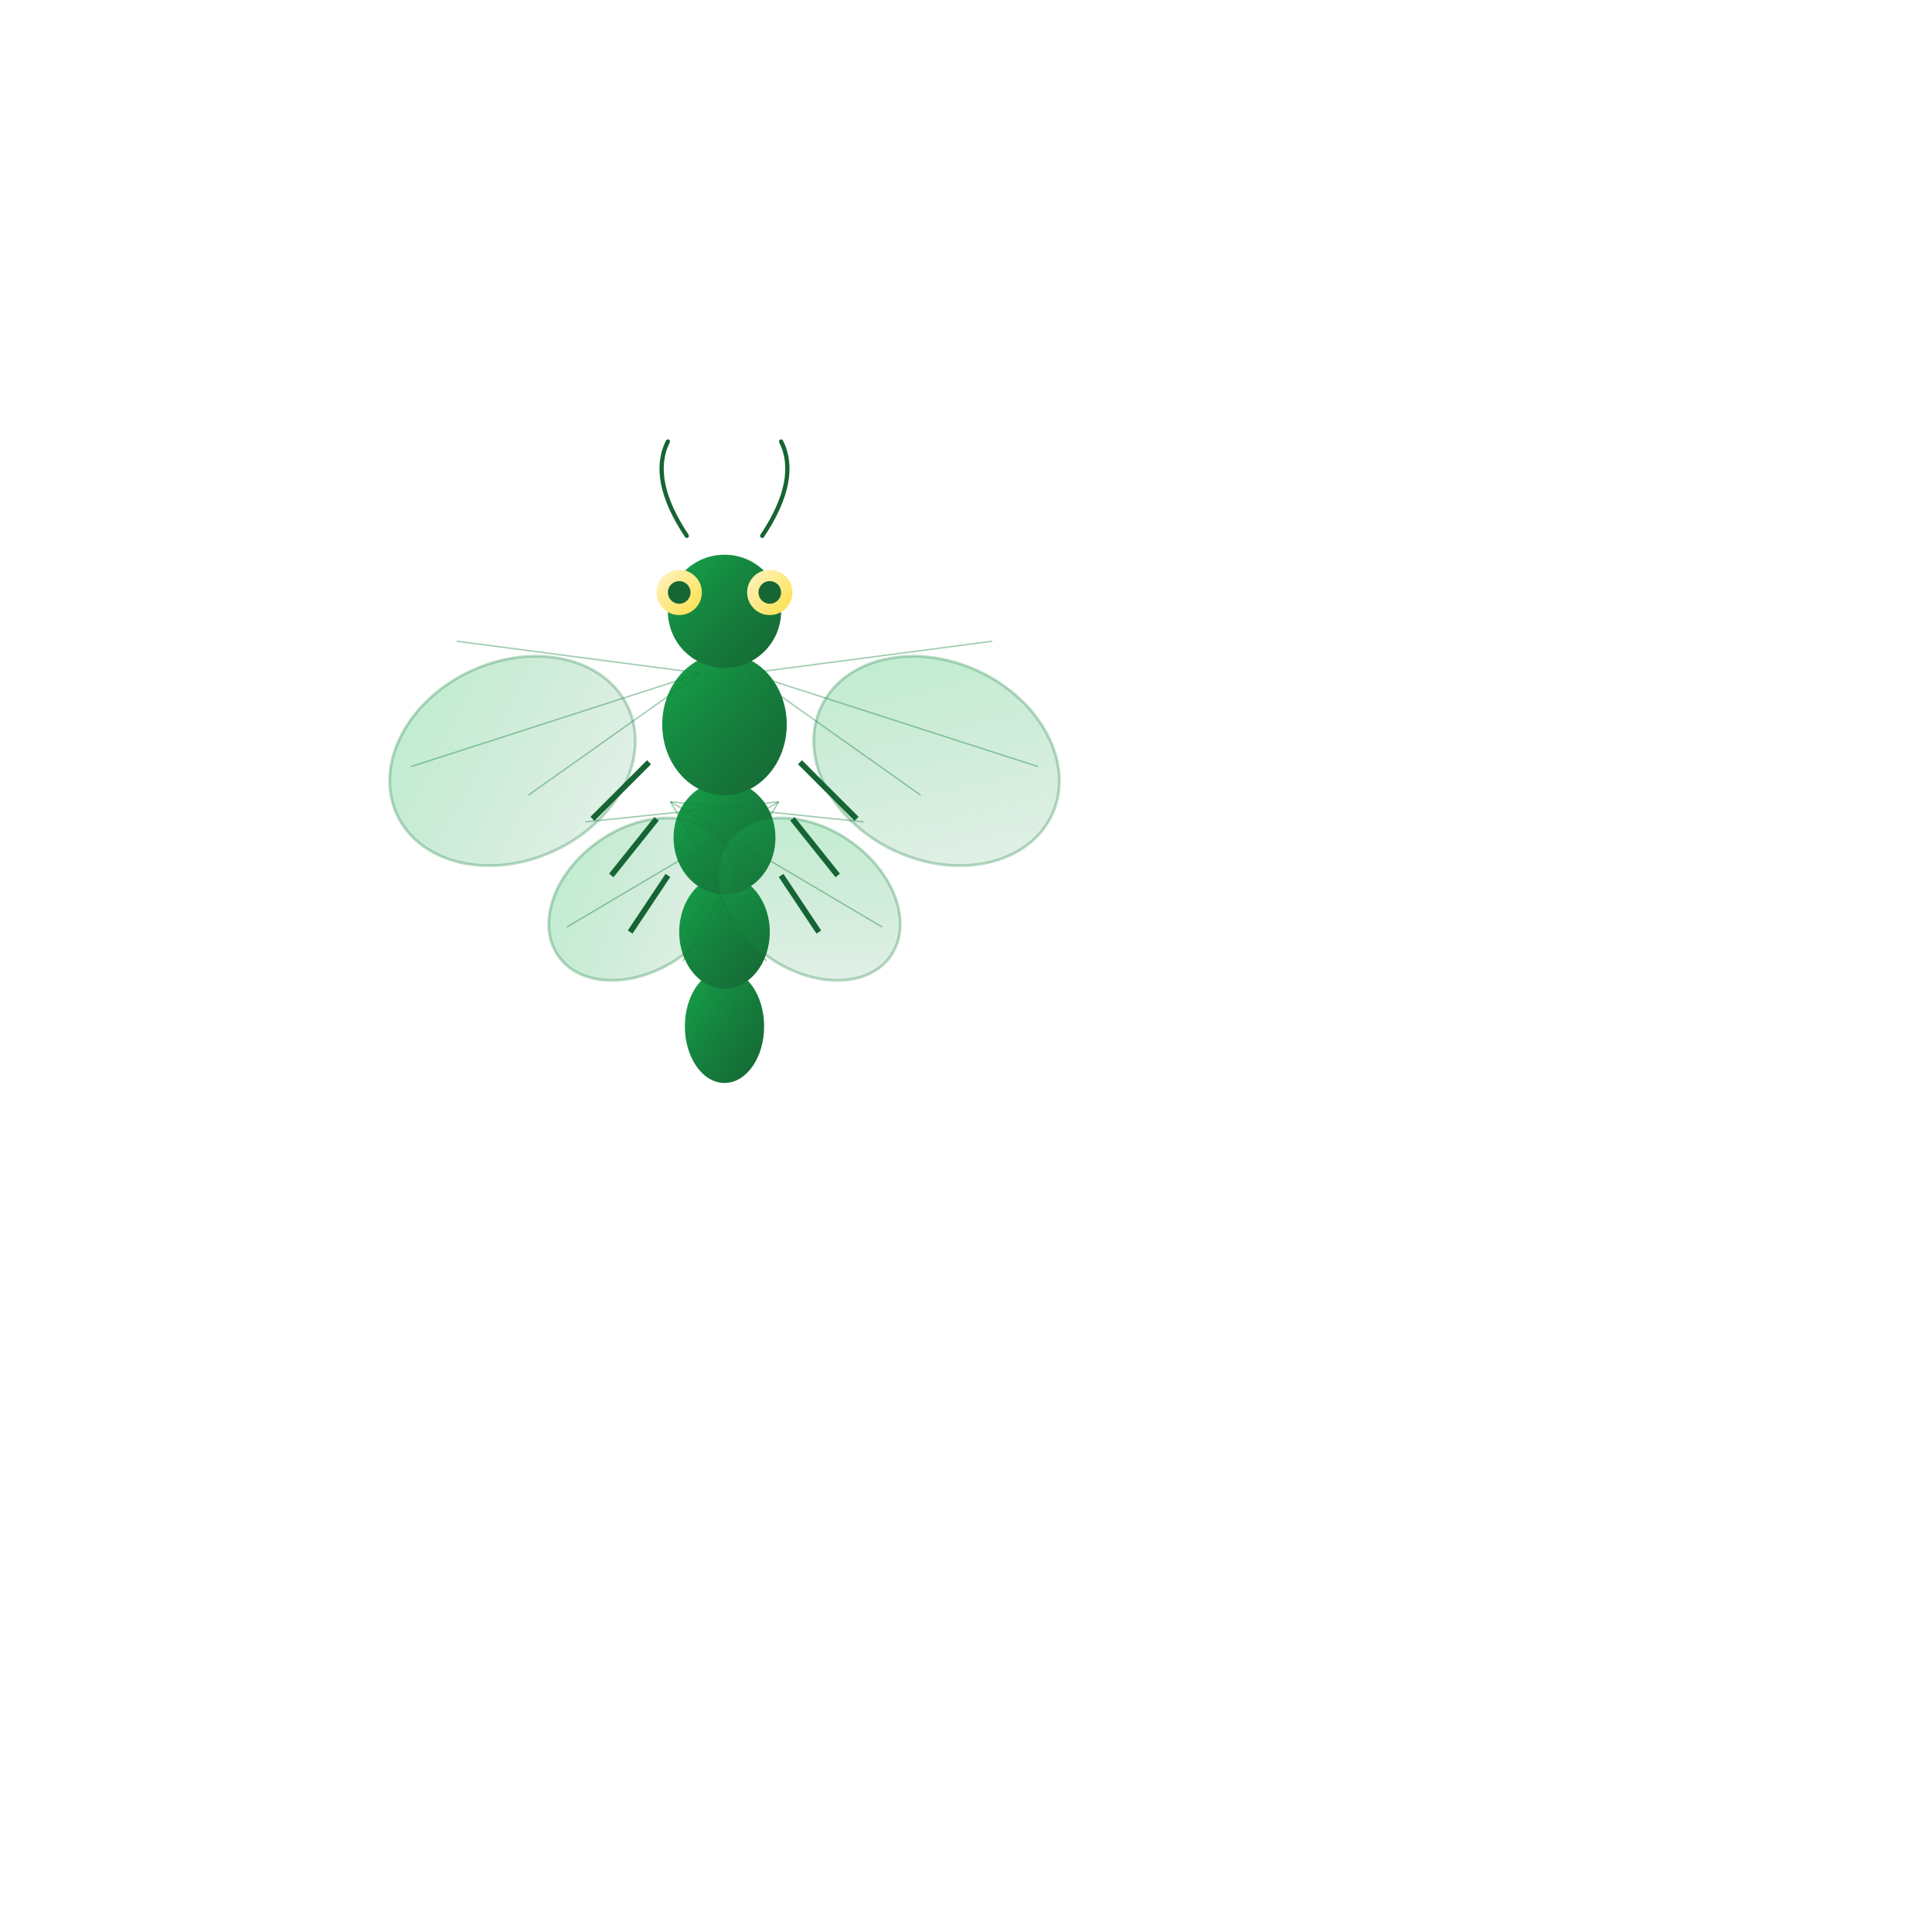
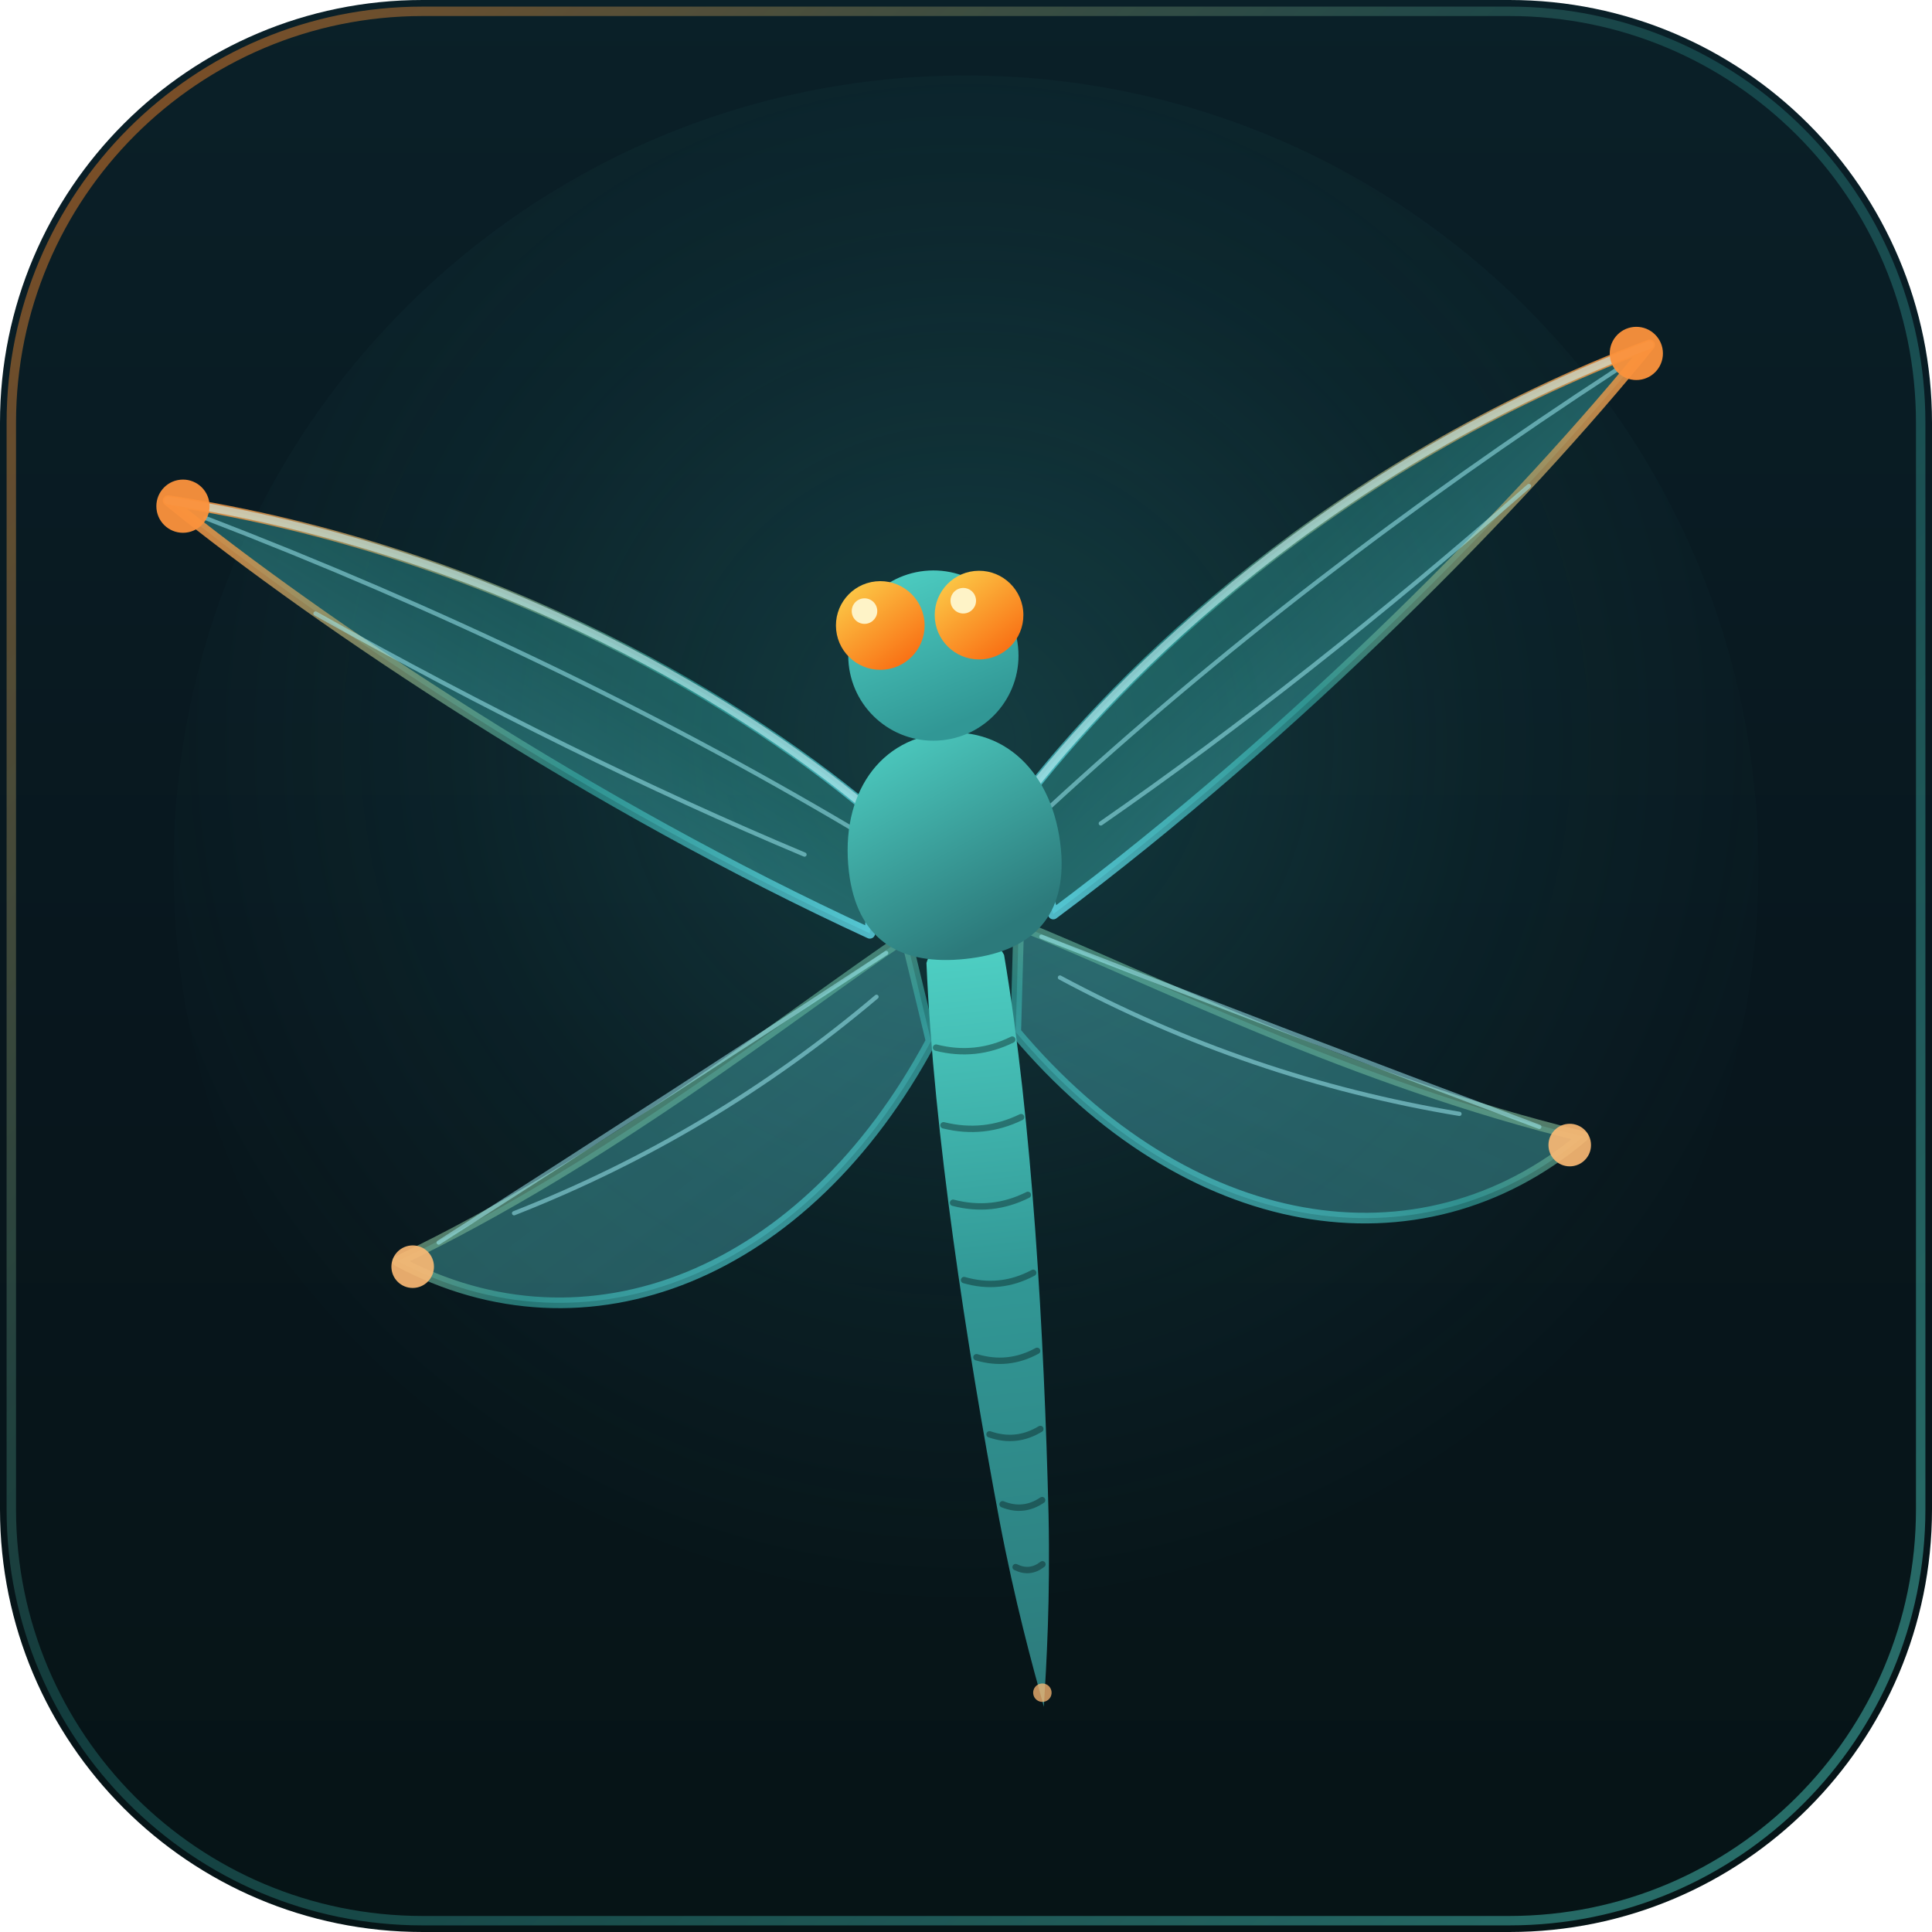
- <svg xmlns="http://www.w3.org/2000/svg" width="384" height="384" viewBox="0 0 512 512">
+ <svg xmlns="http://www.w3.org/2000/svg" width="512" height="512" viewBox="0 0 512 512">
  <defs>
-     <linearGradient id="bodyGradient" x1="0%" y1="0%" x2="100%" y2="100%">
-       <stop offset="0%" style="stop-color:#16a34a;stop-opacity:1" />
-       <stop offset="50%" style="stop-color:#15803d;stop-opacity:1" />
-       <stop offset="100%" style="stop-color:#166534;stop-opacity:1" />
+     <linearGradient id="bgGrad" x1="0" y1="0" x2="0" y2="1">
+       <stop offset="0%" stop-color="#0a2028" />
+       <stop offset="55%" stop-color="#08161d" />
+       <stop offset="100%" stop-color="#061416" />
    </linearGradient>
-     <linearGradient id="wingGradient" x1="0%" y1="0%" x2="100%" y2="100%">
-       <stop offset="0%" style="stop-color:#22c55e;stop-opacity:0.3" />
-       <stop offset="50%" style="stop-color:#16a34a;stop-opacity:0.2" />
-       <stop offset="100%" style="stop-color:#15803d;stop-opacity:0.1" />
+     <radialGradient id="glowGrad" cx="50%" cy="42%" r="55%">
+       <stop offset="0%" stop-color="#319795" stop-opacity="0.28" />
+       <stop offset="60%" stop-color="#319795" stop-opacity="0.08" />
+       <stop offset="100%" stop-color="#319795" stop-opacity="0" />
+     </radialGradient>
+     <linearGradient id="rimGrad" x1="0" y1="0" x2="1" y2="1">
+       <stop offset="0%" stop-color="#f97316" stop-opacity="0.55" />
+       <stop offset="45%" stop-color="#38b2ac" stop-opacity="0.25" />
+       <stop offset="100%" stop-color="#4fd1c5" stop-opacity="0.5" />
    </linearGradient>
-     <linearGradient id="eyeGradient" x1="0%" y1="0%" x2="100%" y2="100%">
-       <stop offset="0%" style="stop-color:#fef3c7;stop-opacity:1" />
-       <stop offset="100%" style="stop-color:#fde047;stop-opacity:1" />
+     <linearGradient id="wgFore" x1="0" y1="1" x2="1" y2="0">
+       <stop offset="0%" stop-color="#67e8f9" stop-opacity="0.55" />
+       <stop offset="60%" stop-color="#38b2ac" stop-opacity="0.36" />
+       <stop offset="100%" stop-color="#4fd1c5" stop-opacity="0.26" />
+     </linearGradient>
+     <linearGradient id="wgHind" x1="0" y1="0" x2="1" y2="1">
+       <stop offset="0%" stop-color="#4fd1c5" stop-opacity="0.4" />
+       <stop offset="100%" stop-color="#67e8f9" stop-opacity="0.28" />
+     </linearGradient>
+     <linearGradient id="weGrad" x1="0" y1="0" x2="1" y2="1">
+       <stop offset="0%" stop-color="#fb923c" stop-opacity="0.9" />
+       <stop offset="60%" stop-color="#38b2ac" stop-opacity="0.6" />
+       <stop offset="100%" stop-color="#67e8f9" stop-opacity="0.75" />
+     </linearGradient>
+     <linearGradient id="abGrad" x1="0" y1="0" x2="0" y2="1">
+       <stop offset="0%" stop-color="#4fd1c5" />
+       <stop offset="45%" stop-color="#319795" />
+       <stop offset="100%" stop-color="#2c7a7b" />
+     </linearGradient>
+     <linearGradient id="thGrad" x1="0" y1="0" x2="0.4" y2="1">
+       <stop offset="0%" stop-color="#4fd1c5" />
+       <stop offset="100%" stop-color="#2c7a7b" />
+     </linearGradient>
+     <linearGradient id="hdGrad" x1="0" y1="0" x2="0.3" y2="1">
+       <stop offset="0%" stop-color="#4fd1c5" />
+       <stop offset="100%" stop-color="#319795" />
+     </linearGradient>
+     <linearGradient id="eyeGrad" x1="0" y1="0" x2="0.6" y2="1">
+       <stop offset="0%" stop-color="#fcd34d" />
+       <stop offset="100%" stop-color="#f97316" />
    </linearGradient>
  </defs>
-   <g transform="translate(192, 192)">
-     <ellipse cx="0" cy="80" rx="10.5" ry="15" fill="url(#bodyGradient)" />
-     <ellipse cx="0" cy="55" rx="12" ry="15" fill="url(#bodyGradient)" />
-     <ellipse cx="0" cy="30" rx="13.5" ry="15" fill="url(#bodyGradient)" />
-     <ellipse cx="0" cy="0" rx="16.5" ry="18.75" fill="url(#bodyGradient)" />
-     <ellipse cx="0" cy="-30" rx="15" ry="15" fill="url(#bodyGradient)" />
-     <ellipse cx="-12" cy="-35" rx="6" ry="6" fill="url(#eyeGradient)" />
-     <ellipse cx="12" cy="-35" rx="6" ry="6" fill="url(#eyeGradient)" />
-     <ellipse cx="-12" cy="-35" rx="3" ry="3" fill="#166534" />
-     <ellipse cx="12" cy="-35" rx="3" ry="3" fill="#166534" />
-     <ellipse cx="-55" cy="-15" rx="33.75" ry="26.25" fill="url(#wingGradient)" transform="rotate(-25)" stroke="#15803d" stroke-width="0.75" stroke-opacity="0.3" />
-     <ellipse cx="55" cy="-15" rx="33.75" ry="26.25" fill="url(#wingGradient)" transform="rotate(25)" stroke="#15803d" stroke-width="0.75" stroke-opacity="0.3" />
-     <g stroke="#15803d" stroke-width="0.375" stroke-opacity="0.4" fill="none">
-       <line x1="0" y1="-15" x2="-55" y2="-50" transform="rotate(-25)" />
-       <line x1="0" y1="-15" x2="-55" y2="-5" transform="rotate(-25)" />
-       <line x1="0" y1="-15" x2="-80" y2="-25" transform="rotate(-25)" />
-       <line x1="0" y1="-15" x2="55" y2="-50" transform="rotate(25)" />
-       <line x1="0" y1="-15" x2="55" y2="-5" transform="rotate(25)" />
-       <line x1="0" y1="-15" x2="80" y2="-25" transform="rotate(25)" />
-     </g>
-     <ellipse cx="-45" cy="25" rx="26.25" ry="18.75" fill="url(#wingGradient)" transform="rotate(-35)" stroke="#15803d" stroke-width="0.75" stroke-opacity="0.3" />
-     <ellipse cx="45" cy="25" rx="26.25" ry="18.75" fill="url(#wingGradient)" transform="rotate(35)" stroke="#15803d" stroke-width="0.75" stroke-opacity="0.3" />
-     <g stroke="#15803d" stroke-width="0.375" stroke-opacity="0.4" fill="none">
-       <line x1="0" y1="25" x2="-45" y2="0" transform="rotate(-35)" />
-       <line x1="0" y1="25" x2="-45" y2="45" transform="rotate(-35)" />
-       <line x1="0" y1="25" x2="-65" y2="20" transform="rotate(-35)" />
-       <line x1="0" y1="25" x2="45" y2="0" transform="rotate(35)" />
-       <line x1="0" y1="25" x2="45" y2="45" transform="rotate(35)" />
-       <line x1="0" y1="25" x2="65" y2="20" transform="rotate(35)" />
-     </g>
-     <g stroke="#166534" stroke-width="1.5" fill="none">
-       <line x1="-20" y1="10" x2="-35" y2="25" />
-       <line x1="20" y1="10" x2="35" y2="25" />
-       <line x1="-18" y1="25" x2="-30" y2="40" />
-       <line x1="18" y1="25" x2="30" y2="40" />
-       <line x1="-15" y1="40" x2="-25" y2="55" />
-       <line x1="15" y1="40" x2="25" y2="55" />
-     </g>
-     <g stroke="#166534" stroke-width="1.125" fill="none" stroke-linecap="round">
-       <path d="M-10 -50 Q-20 -65 -15 -75" />
-       <path d="M10 -50 Q20 -65 15 -75" />
+   <rect width="512" height="512" rx="112" fill="url(#bgGrad)" />
+   <rect x="3" y="3" width="506" height="506" rx="109" fill="none" stroke="url(#rimGrad)" stroke-width="2.5" />
+   <circle cx="256" cy="230" r="210" fill="url(#glowGrad)" />
+   <g transform="translate(256 256) scale(0.94) translate(-256 -256)">
+     <g transform="rotate(-6 256 256)">
+       <path d="M236 212 C204 178 138 126 46 102 C86 142 156 200 230 244 Z" fill="url(#wgFore)" stroke="url(#weGrad)" stroke-width="3" stroke-linejoin="round" />
+       <path d="M240 246 C206 264 150 300 88 322 C138 356 202 338 244 276 Z" fill="url(#wgHind)" stroke="url(#weGrad)" stroke-width="3" stroke-linejoin="round" />
+       <path d="M236 212 C204 178 138 126 46 102" fill="none" stroke="#cffafe" stroke-width="2.2" stroke-linecap="round" opacity="0.55" />
+       <g fill="none" stroke="#a5f3fc" stroke-width="1.2" opacity="0.5" stroke-linecap="round">
+         <path d="M228 214 Q150 156 56 108" />
+         <path d="M214 220 Q152 186 84 138" />
+         <path d="M234 250 Q172 282 100 318" />
+         <path d="M230 262 Q180 296 122 312" />
+       </g>
+       <circle cx="50" cy="104" r="7.5" fill="#fb923c" opacity="0.95" />
+       <circle cx="92" cy="324" r="6" fill="#fdba74" opacity="0.9" />
+       <g transform="translate(512 0) scale(-1 1)">
+         <path d="M236 212 C204 178 138 126 46 102 C86 142 156 200 230 244 Z" fill="url(#wgFore)" stroke="url(#weGrad)" stroke-width="3" stroke-linejoin="round" />
+         <path d="M240 246 C206 264 150 300 88 322 C138 356 202 338 244 276 Z" fill="url(#wgHind)" stroke="url(#weGrad)" stroke-width="3" stroke-linejoin="round" />
+         <path d="M236 212 C204 178 138 126 46 102" fill="none" stroke="#cffafe" stroke-width="2.2" stroke-linecap="round" opacity="0.55" />
+         <g fill="none" stroke="#a5f3fc" stroke-width="1.2" opacity="0.5" stroke-linecap="round">
+           <path d="M228 214 Q150 156 56 108" />
+           <path d="M214 220 Q152 186 84 138" />
+           <path d="M234 250 Q172 282 100 318" />
+           <path d="M230 262 Q180 296 122 312" />
+         </g>
+         <circle cx="50" cy="104" r="7.5" fill="#fb923c" opacity="0.95" />
+         <circle cx="92" cy="324" r="6" fill="#fdba74" opacity="0.9" />
+       </g>
+       <path d="M245 254 C242 302 245 362 249 412 C251 436 254 454 256 466 C258 454 261 436 263 412 C267 362 270 302 267 254 C264 246 248 246 245 254 Z" fill="url(#abGrad)" />
+       <g fill="none" stroke="#061416" stroke-width="1.8" opacity="0.4" stroke-linecap="round">
+         <path d="M245.2 278 Q256 282 266.8 278" />
+         <path d="M245 300 Q256 304 267 300" />
+         <path d="M245.4 322 Q256 326 266.6 322" />
+         <path d="M246.2 344 Q256 348 265.8 344" />
+         <path d="M247.4 366 Q256 369.6 264.6 366" />
+         <path d="M248.8 388 Q256 391.4 263.2 388" />
+         <path d="M250.4 408 Q256 411 261.6 408" />
+         <path d="M252.2 426 Q256 428.4 259.8 426" />
+       </g>
+       <circle cx="256" cy="462" r="2.6" fill="#fdba74" opacity="0.75" />
+       <path d="M256 190 C275 190 287 206 286 228 C285 246 274 254 256 254 C238 254 227 246 226 228 C225 206 237 190 256 190 Z" fill="url(#thGrad)" />
+       <circle cx="256" cy="168" r="24" fill="url(#hdGrad)" />
+       <circle cx="242" cy="158" r="12.5" fill="url(#eyeGrad)" />
+       <circle cx="270" cy="158" r="12.5" fill="url(#eyeGrad)" />
+       <circle cx="238" cy="153.5" r="3.6" fill="#fef3c7" />
+       <circle cx="266" cy="153.5" r="3.6" fill="#fef3c7" />
    </g>
  </g>
</svg>
